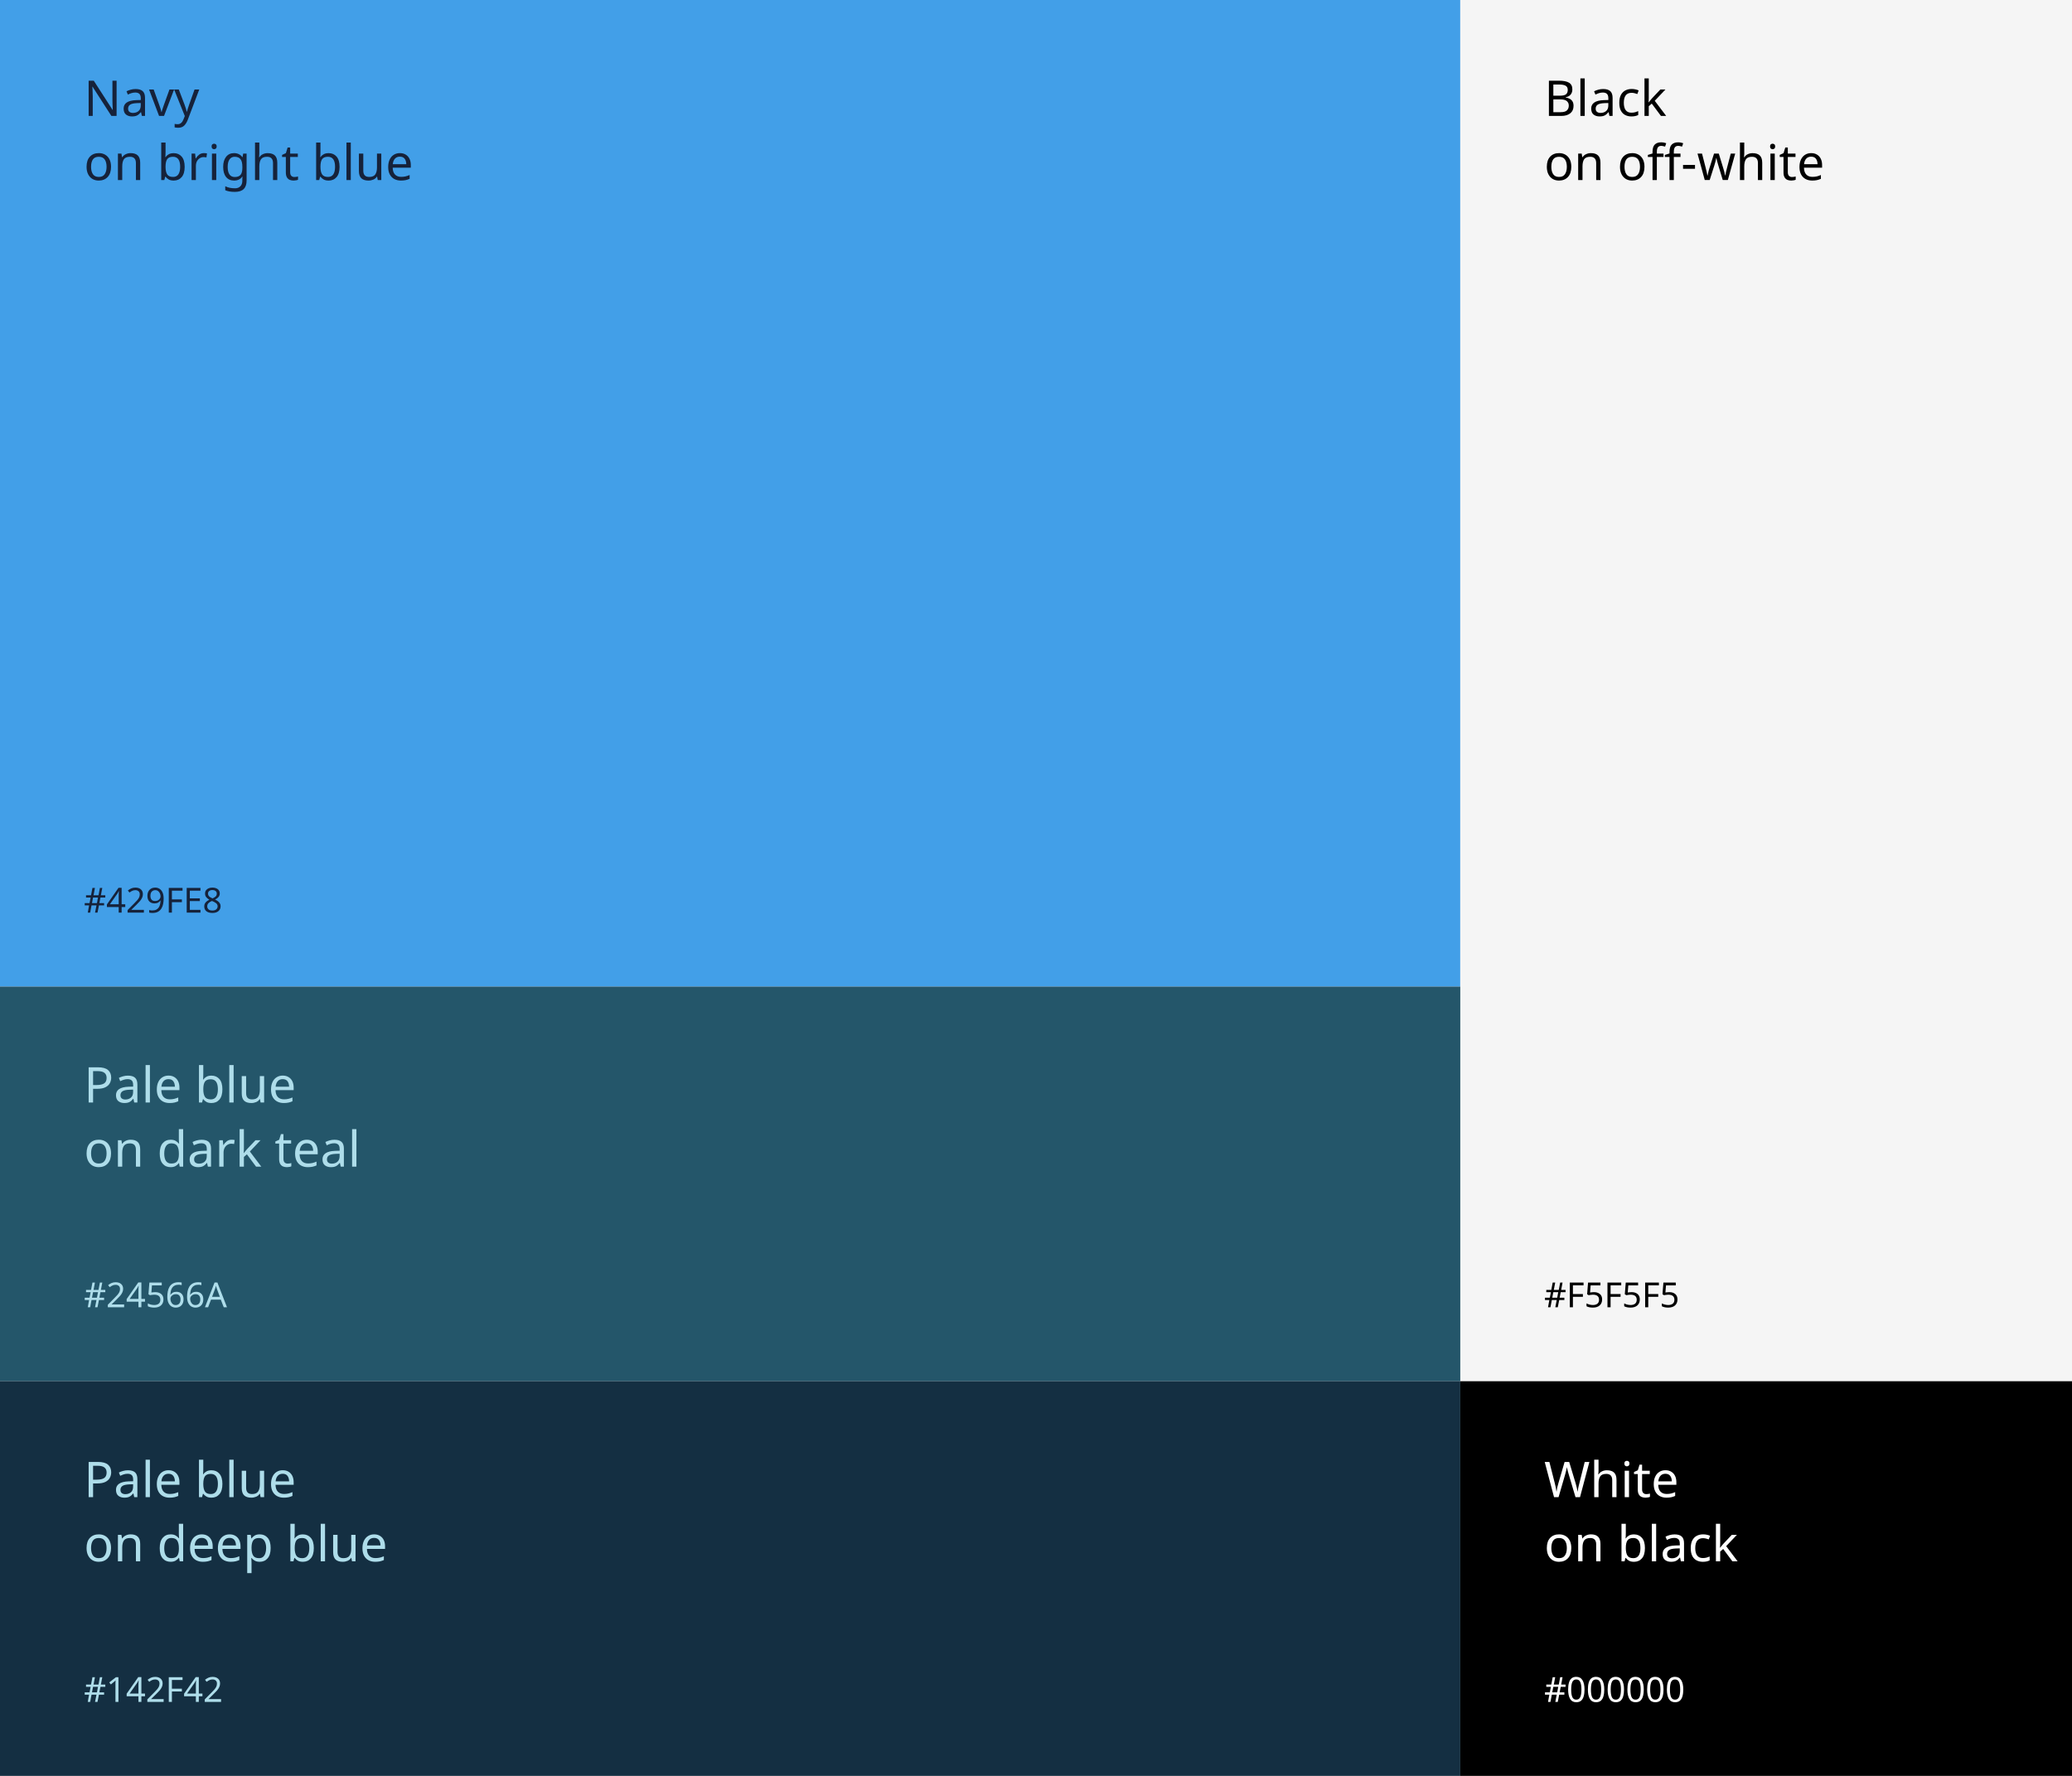
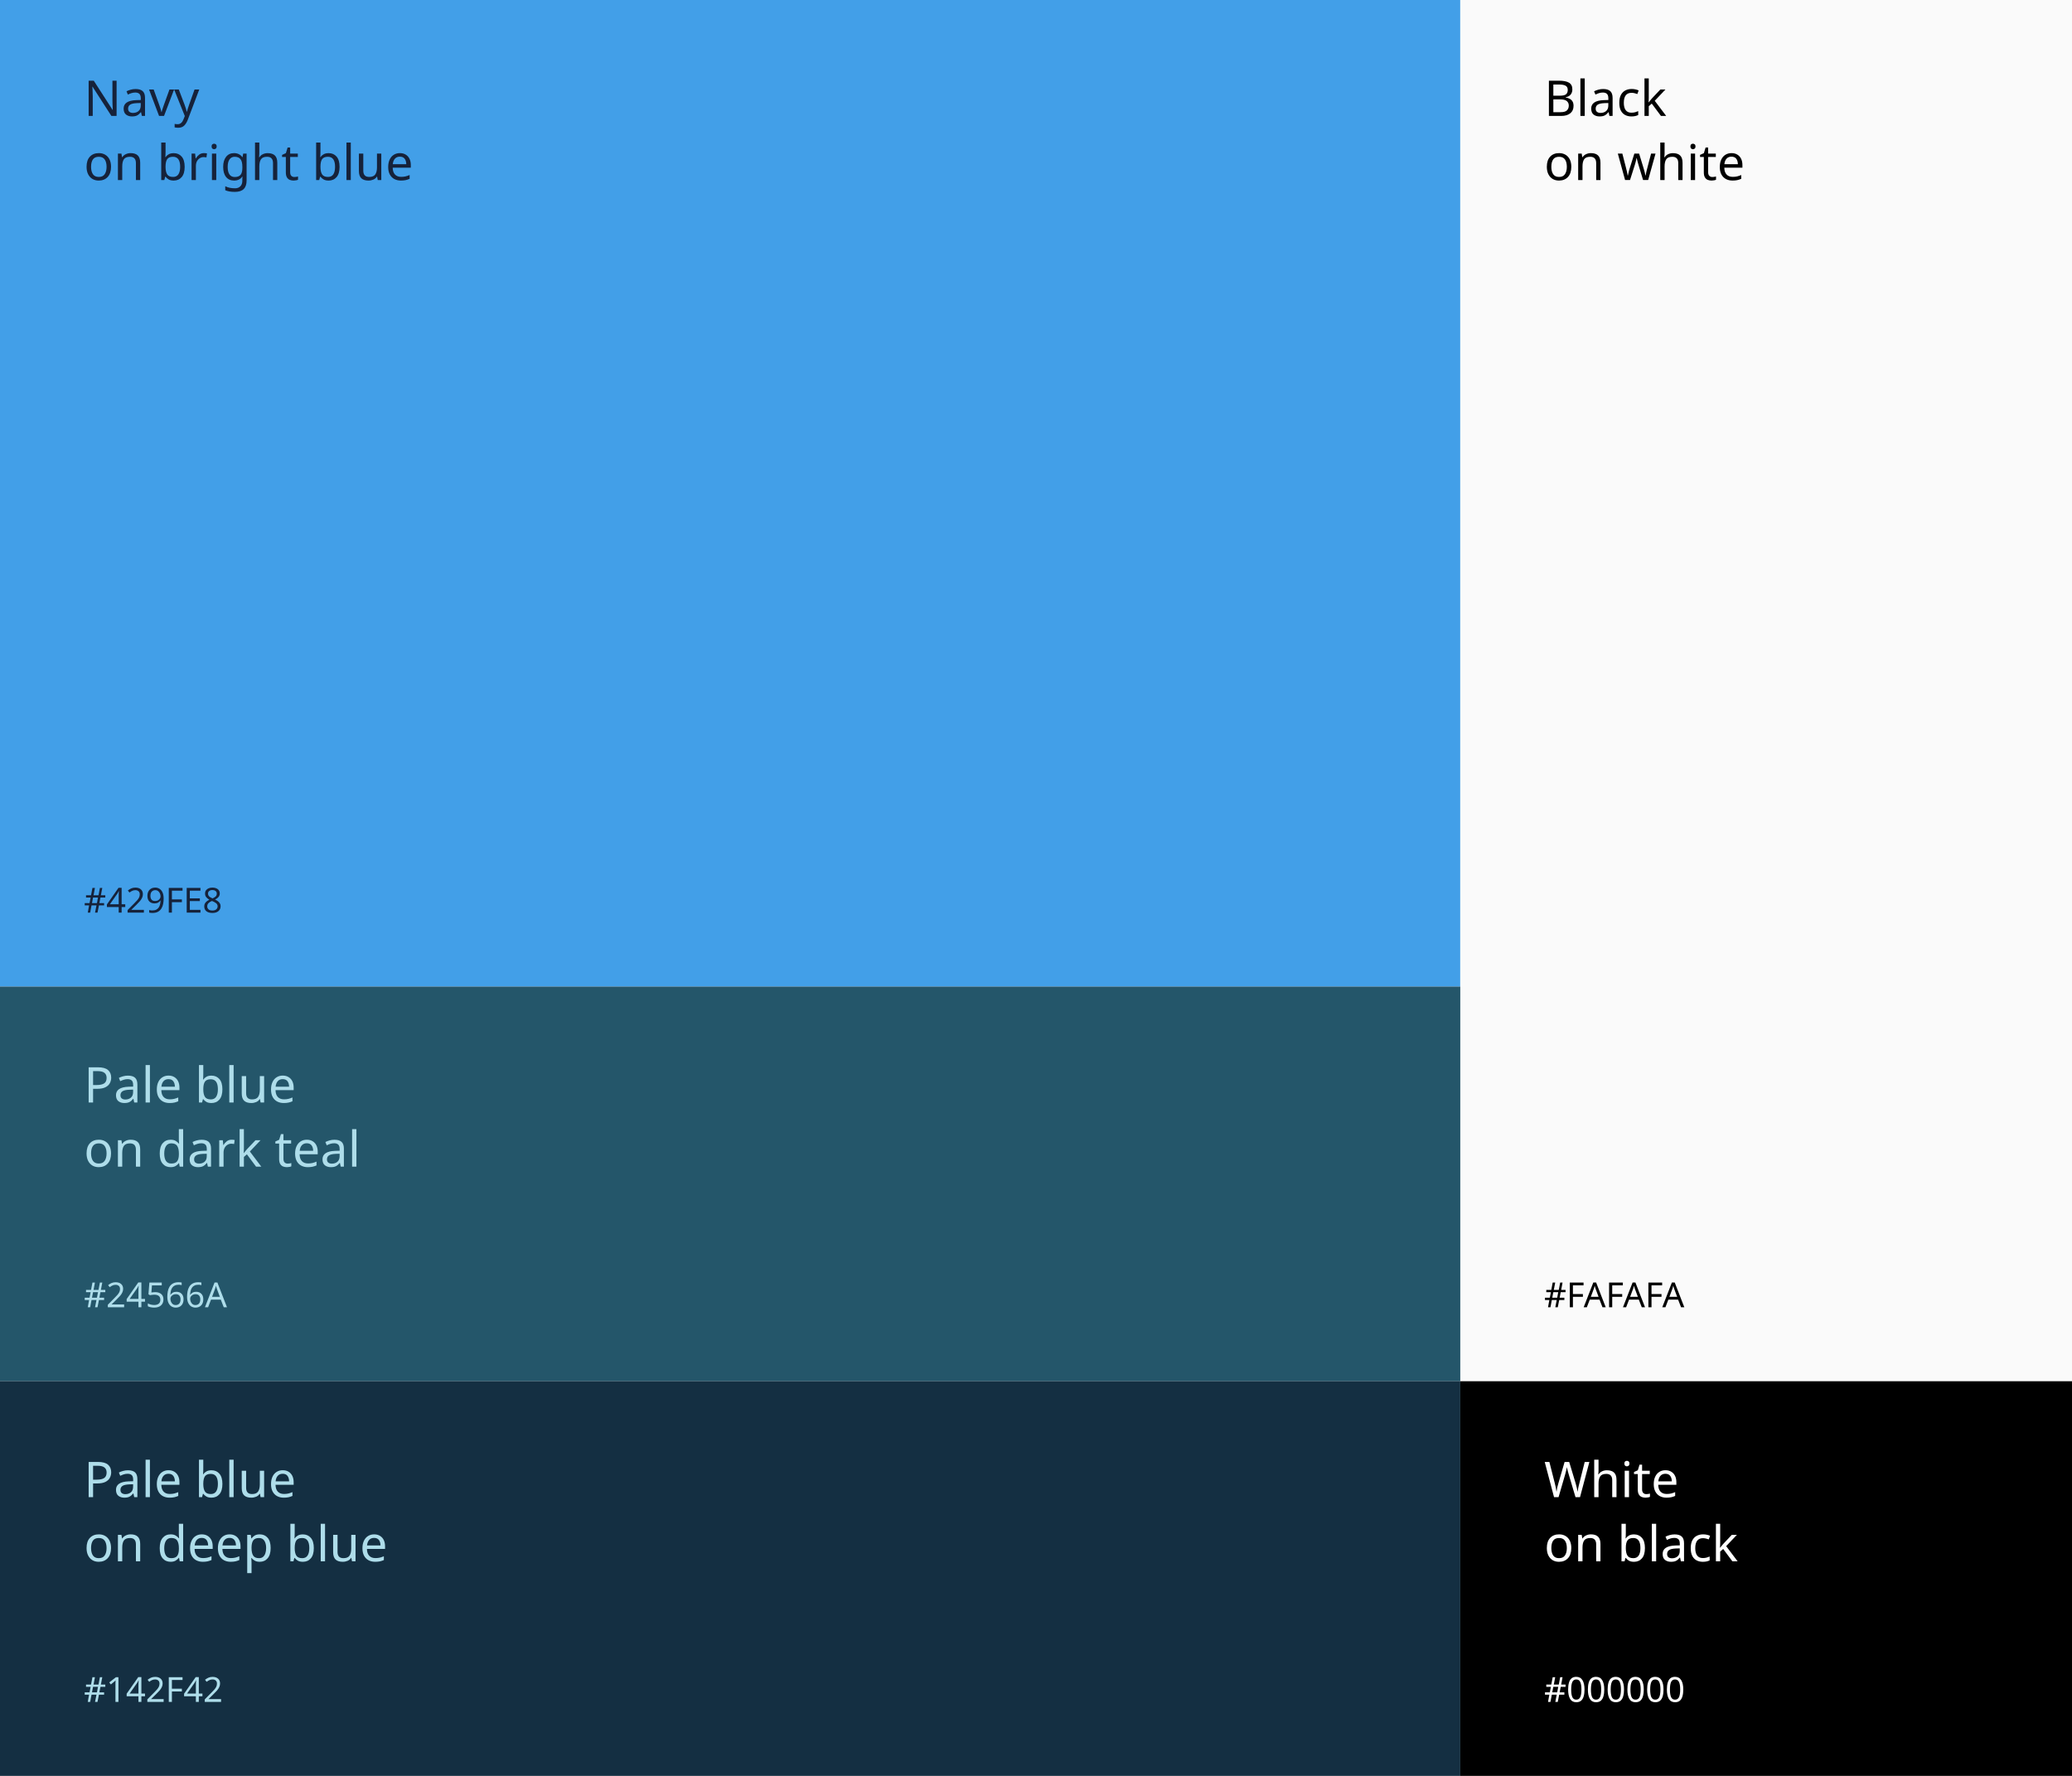
<svg xmlns="http://www.w3.org/2000/svg" viewBox="0 0 840 720" role="img" aria-labelledby="title desc">
  <g transform="translate(0 0)" font-family="Segoe UI, system-ui, sans-serif" fill="#16223A">
    <rect width="592" height="400" fill="#429FE8" />
    <text x="34" y="47" font-size="20">Navy</text>
    <text x="34" y="73" font-size="20">on bright blue</text>
    <text x="34" y="370" font-size="14">#429FE8</text>
  </g>
  <g transform="translate(592 0)" font-family="Segoe UI, system-ui, sans-serif" fill="#000000">
-     <rect width="248" height="560" fill="#F5F5F5" />
+     <rect width="248" height="560" fill="#FAFAFA" />
    <text x="34" y="47" font-size="20">Black</text>
-     <text x="34" y="73" font-size="20">on off-white</text>
-     <text x="34" y="530" font-size="14">#F5F5F5</text>
+     <text x="34" y="73" font-size="20">on white</text>
+     <text x="34" y="530" font-size="14">#FAFAFA</text>
  </g>
  <g transform="translate(0 400)" font-family="Segoe UI, system-ui, sans-serif" fill="#AEDDEA">
    <rect width="592" height="160" fill="#24566A" />
    <text x="34" y="47" font-size="20">Pale blue</text>
    <text x="34" y="73" font-size="20">on dark teal</text>
    <text x="34" y="130" font-size="14">#24566A</text>
  </g>
  <g transform="translate(0 560)" font-family="Segoe UI, system-ui, sans-serif" fill="#AEDDEA">
    <rect width="592" height="160" fill="#142F42" />
    <text x="34" y="47" font-size="20">Pale blue</text>
    <text x="34" y="73" font-size="20">on deep blue</text>
    <text x="34" y="130" font-size="14">#142F42</text>
  </g>
  <g transform="translate(592 560)" font-family="Segoe UI, system-ui, sans-serif" fill="#FFFFFF">
    <rect width="248" height="160" fill="#000000" />
    <text x="34" y="47" font-size="20">White</text>
    <text x="34" y="73" font-size="20">on black</text>
    <text x="34" y="130" font-size="14">#000000</text>
  </g>
</svg>
